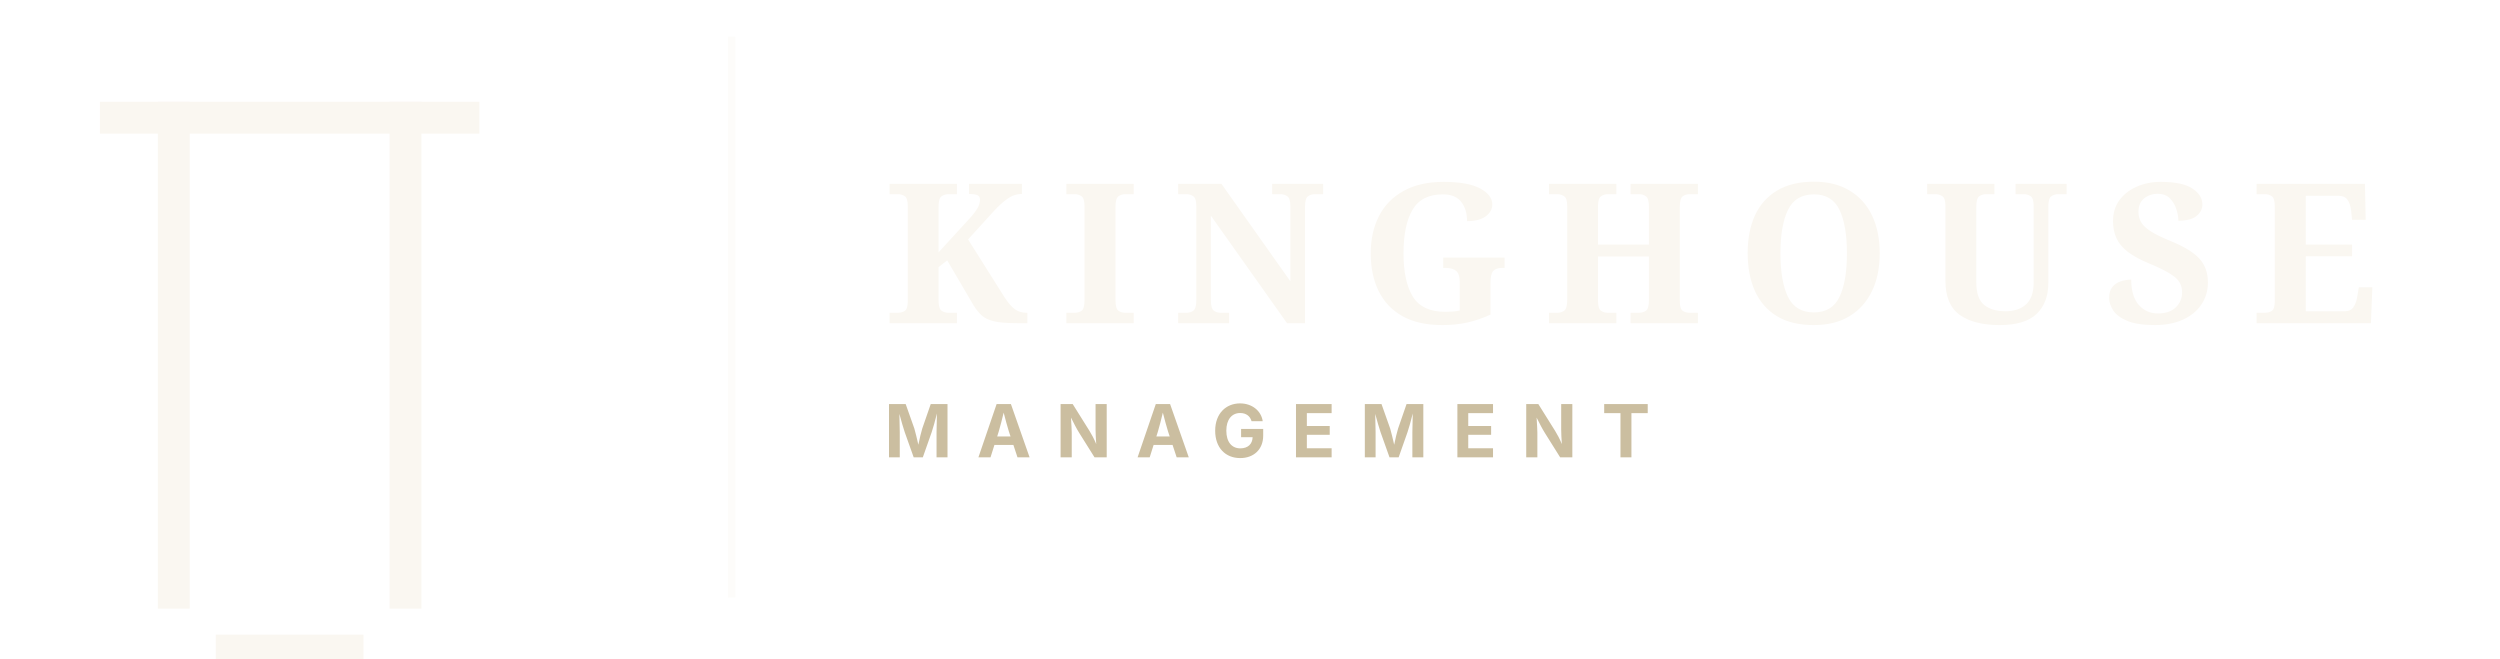
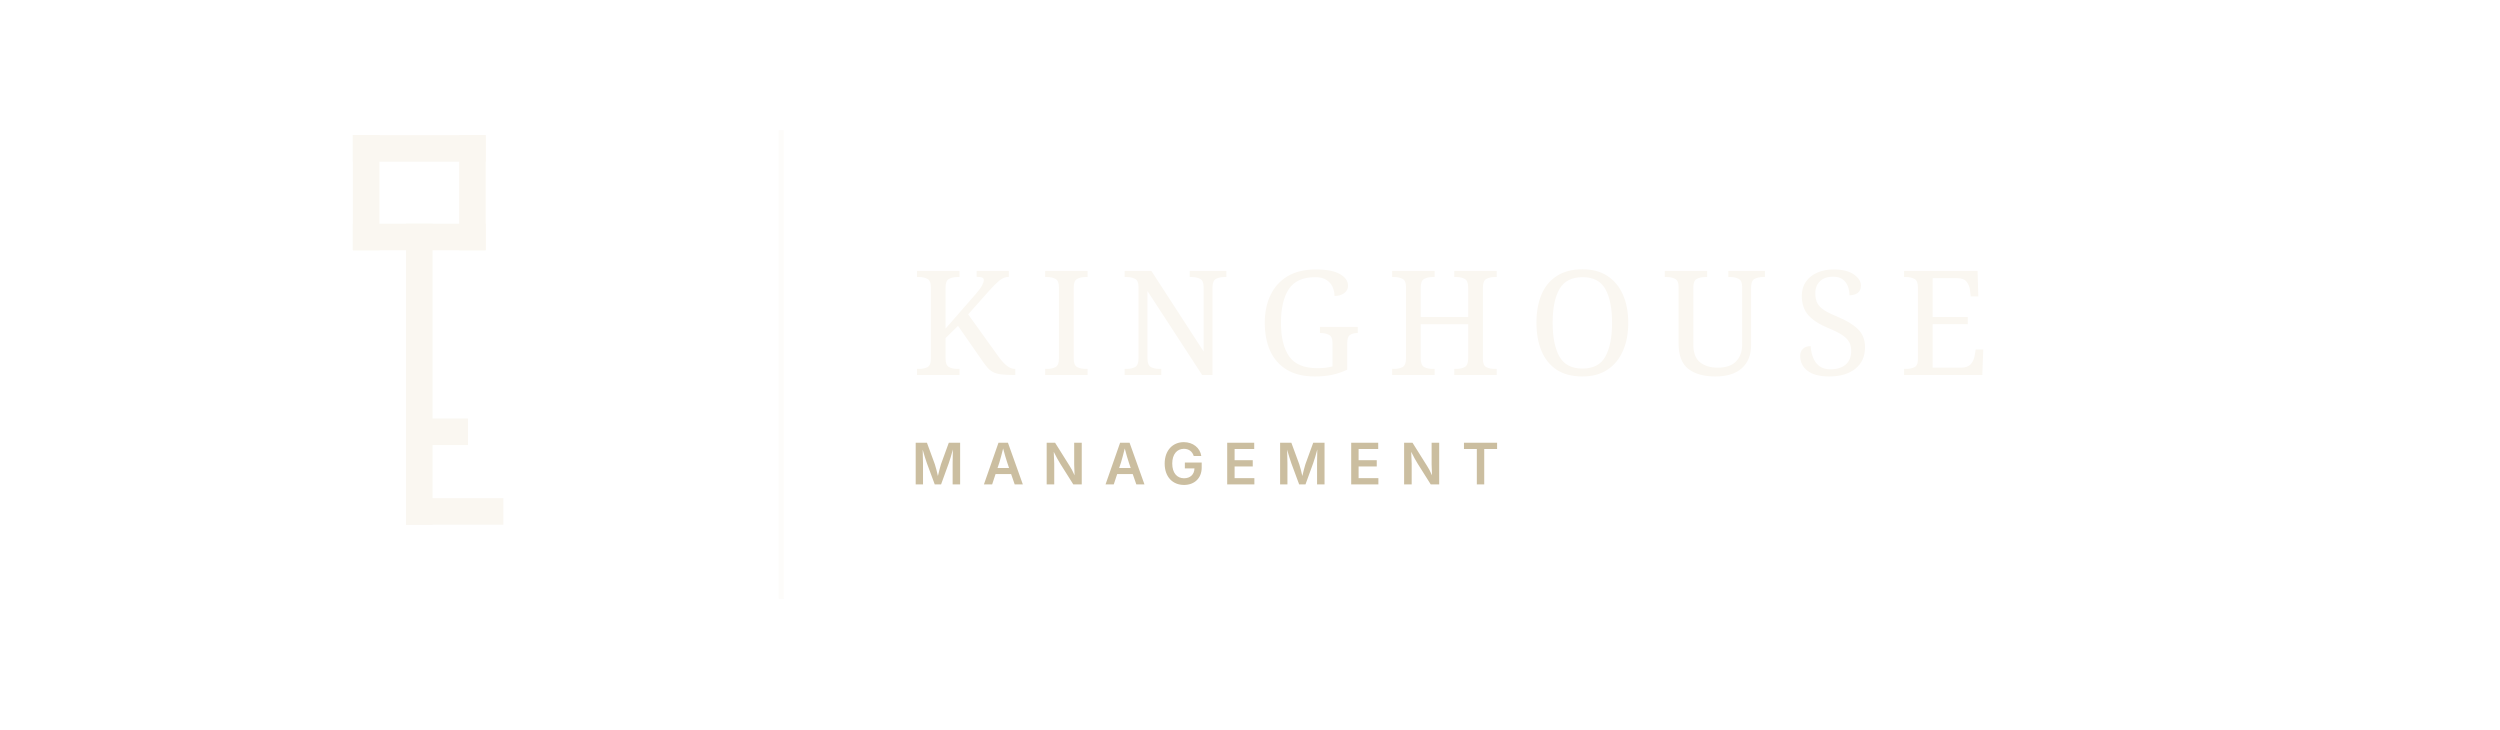
- <svg xmlns="http://www.w3.org/2000/svg" viewBox="35 18 410 108" width="410" height="108">
-   <g fill="none" stroke="#FAF7F1" stroke-width="5.5" stroke-linecap="square" transform="translate(35,24) scale(0.95)">
-     <line x1="20" y1="14" x2="80" y2="14" />
-     <line x1="30" y1="14" x2="30" y2="96" />
-     <line x1="70" y1="14" x2="70" y2="96" />
-     <line x1="40" y1="106" x2="60" y2="106" />
+ <svg xmlns="http://www.w3.org/2000/svg" viewBox="0 0 480 140" width="600" height="175">
+   <g transform="translate(38,20) scale(0.85)">
+     <g fill="none" stroke="#FAF7F1" stroke-width="6" stroke-linecap="square">
+       <line x1="38" y1="10" x2="62" y2="10" />
+       <line x1="38" y1="10" x2="38" y2="30" />
+       <line x1="62" y1="10" x2="62" y2="30" />
+       <line x1="38" y1="30" x2="62" y2="30" />
+       <line x1="50" y1="30" x2="50" y2="92" />
+       <line x1="50" y1="74" x2="58" y2="74" />
+       <line x1="50" y1="92" x2="66" y2="92" />
+     </g>
  </g>
-   <line x1="155" y1="24" x2="155" y2="116" stroke="rgba(250,247,241,0.35)" stroke-width="1.2" />
-   <text x="180" y="71" font-family="'Cormorant Garamond', Georgia, serif" font-weight="600" font-size="32" letter-spacing="5.5" fill="#FAF7F1">KINGHOUSE</text>
-   <text x="180" y="93" font-family="'Inter', Helvetica, Arial, sans-serif" font-weight="700" font-size="12" letter-spacing="4" fill="#CBBEA0">MANAGEMENT</text>
+   <line x1="150" y1="25" x2="150" y2="115" stroke="rgba(250,247,241,0.35)" stroke-width="1" />
+   <text x="175" y="72" font-family="'Cormorant Garamond', Georgia, serif" font-weight="500" font-size="28" letter-spacing="5" fill="#FAF7F1">KINGHOUSE</text>
+   <text x="175" y="93" font-family="'Inter', Helvetica, Arial, sans-serif" font-weight="600" font-size="11" letter-spacing="3.5" fill="#CBBEA0">MANAGEMENT</text>
</svg>
